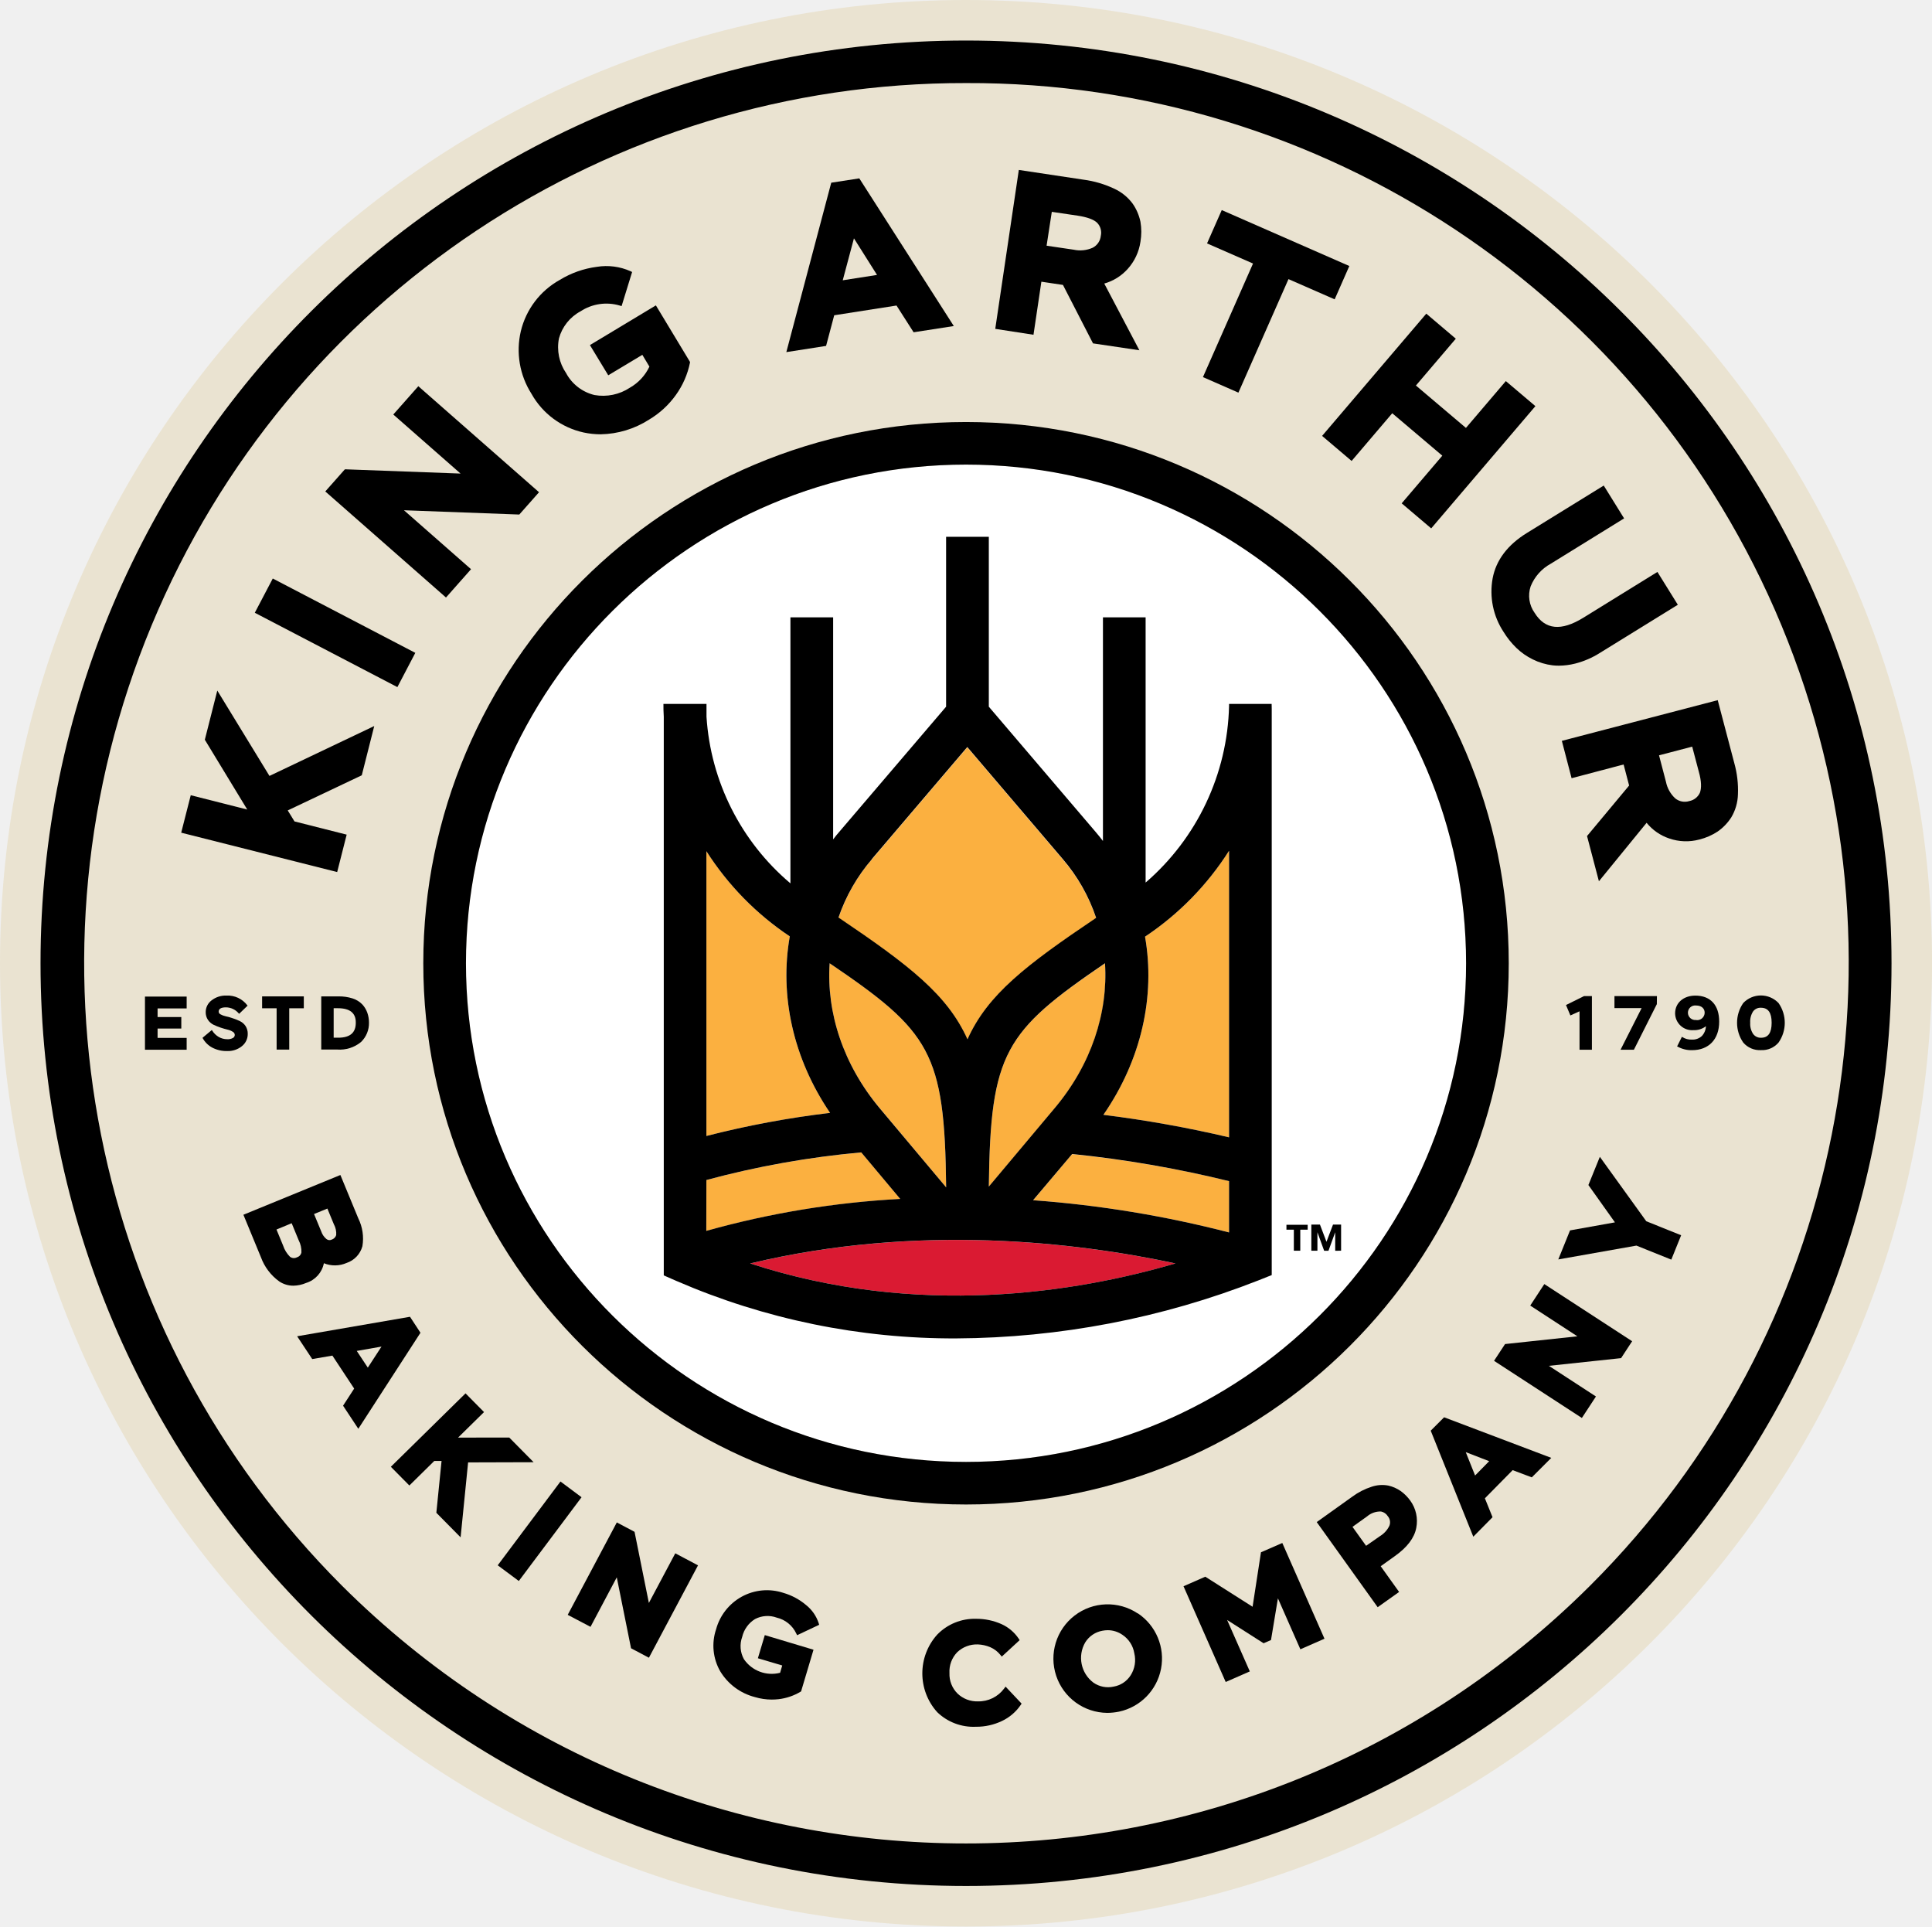
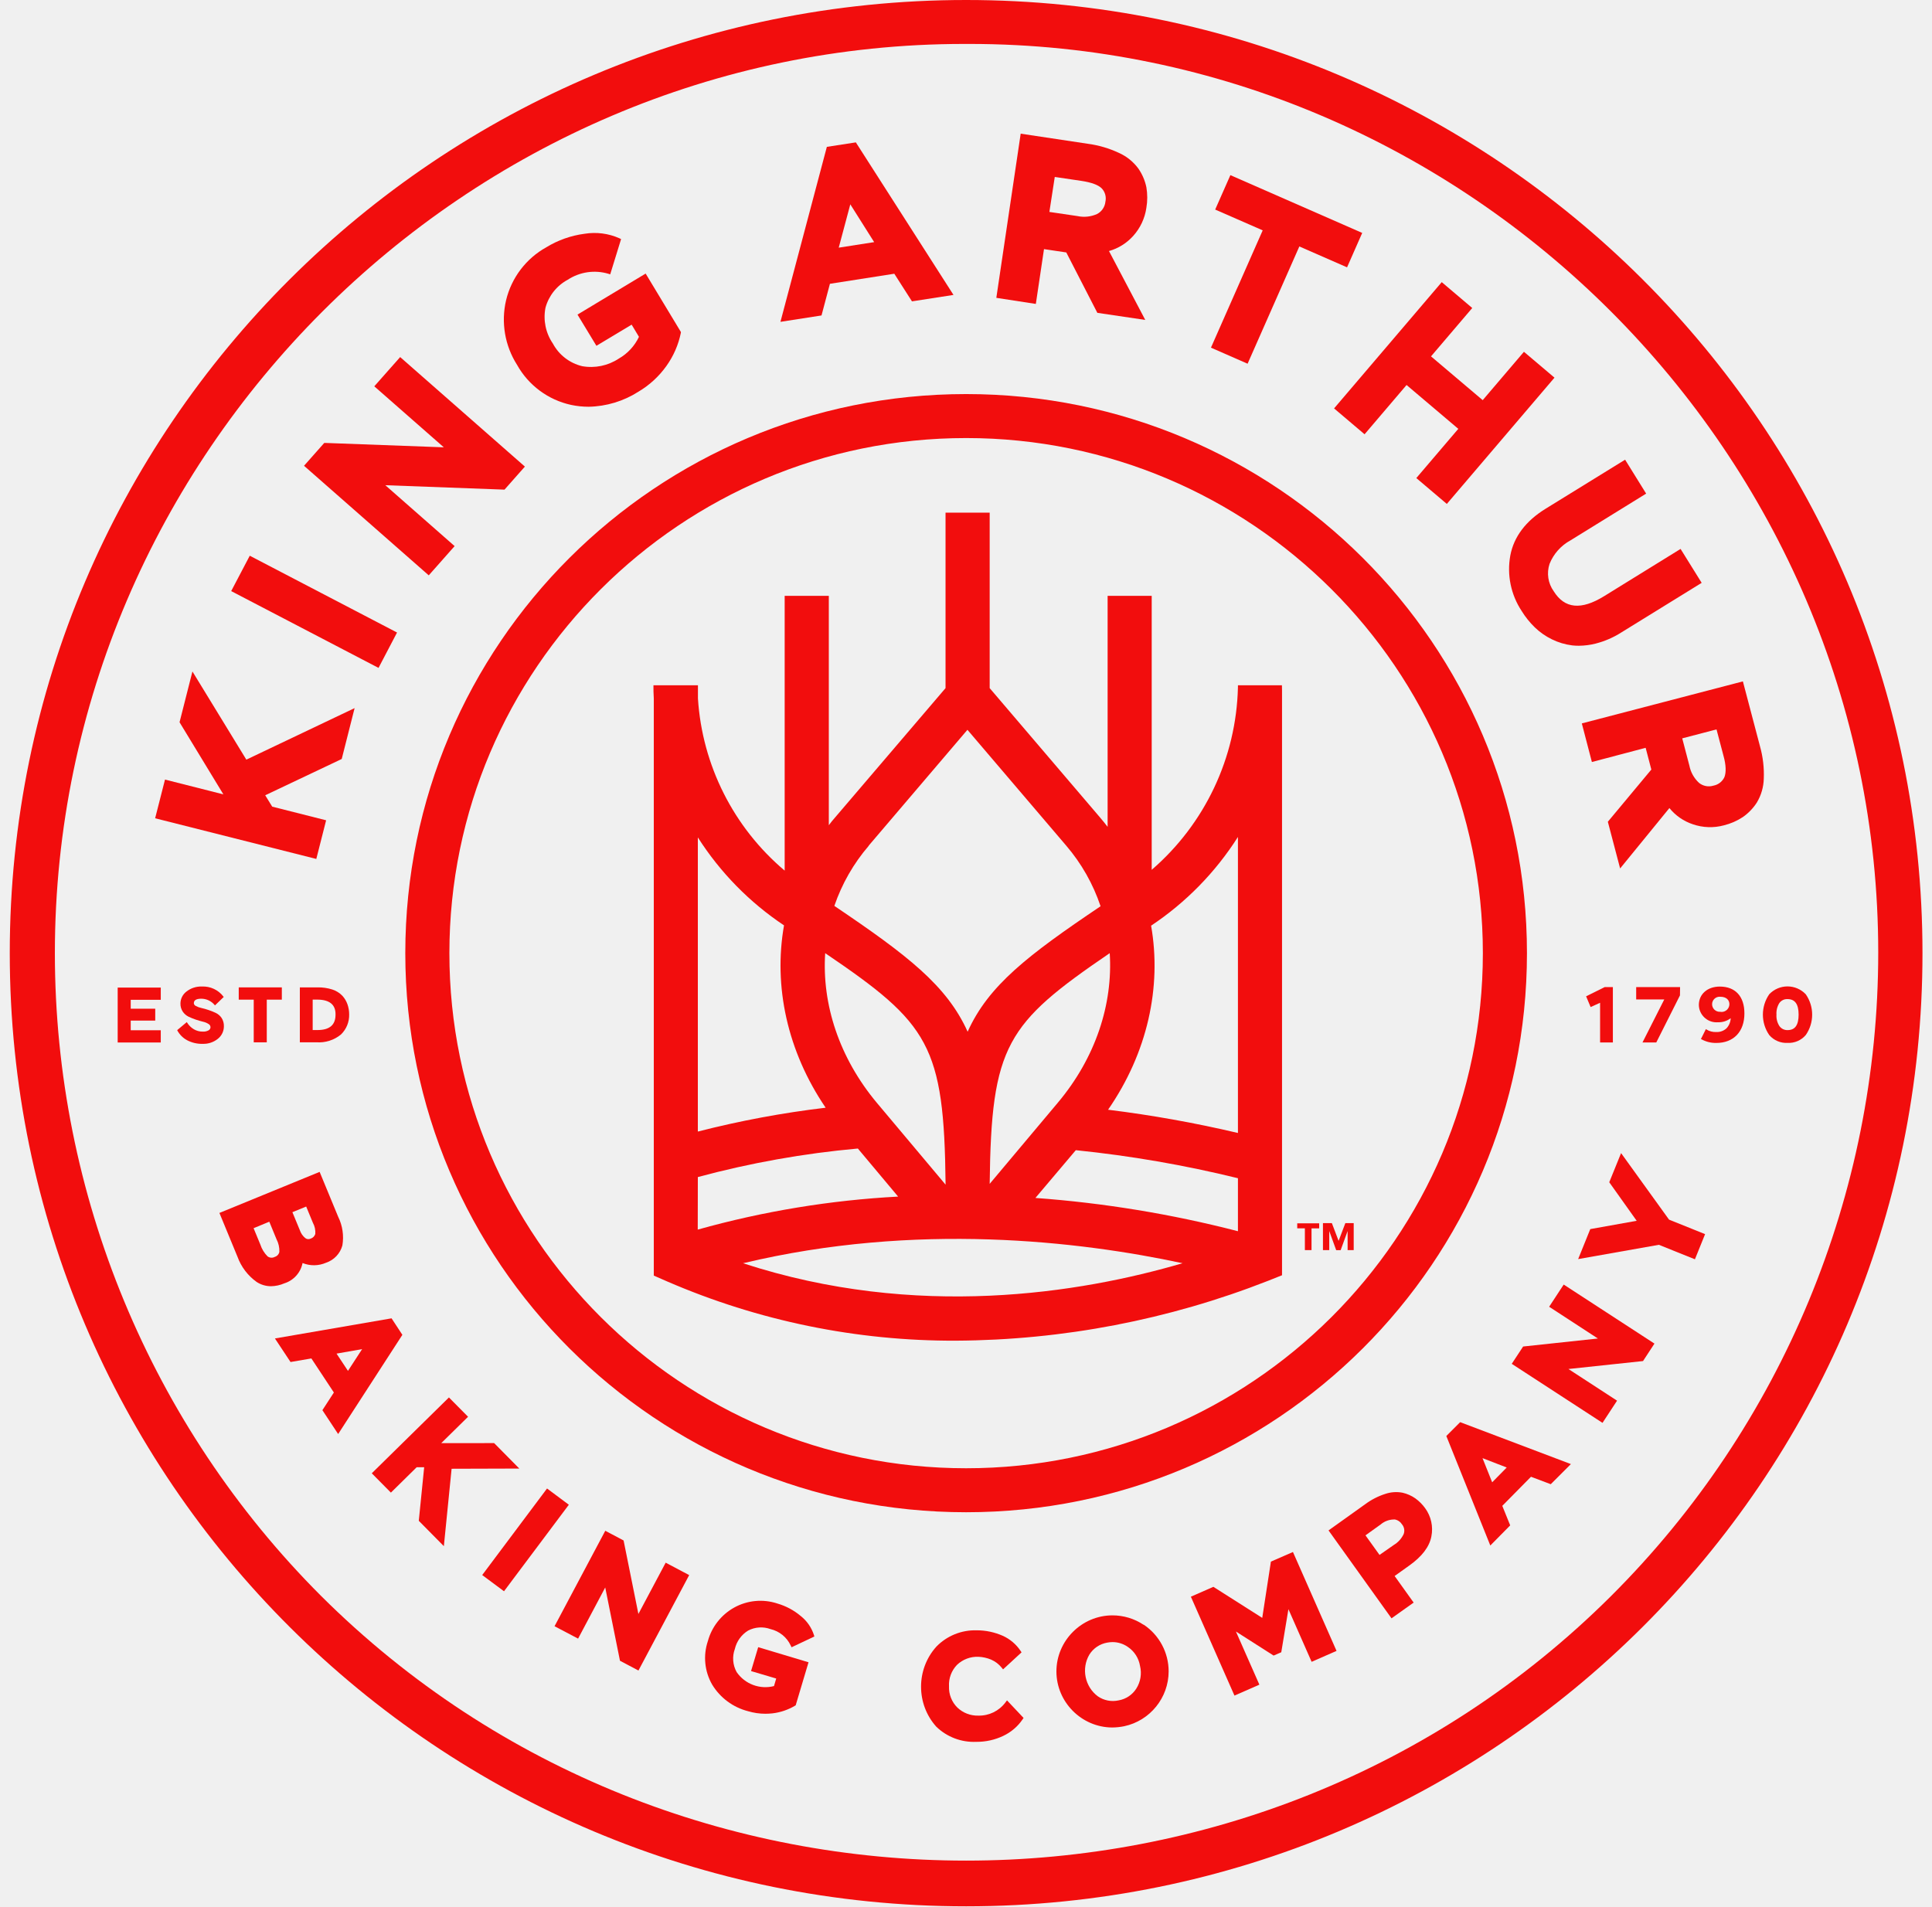
- <svg xmlns="http://www.w3.org/2000/svg" id="Layer_1" data-name="Layer 1" viewBox="0 0 396.63 395.42">
-   <defs>
-     <style>.cls-1{fill:#eae3d1;}.cls-2{fill:#fff;}.cls-3{fill:#fbb040;}.cls-4{fill:#da1a32;}</style>
-   </defs>
-   <ellipse class="cls-1" cx="198.32" cy="197.71" rx="198.32" ry="197.71" />
-   <ellipse class="cls-2" cx="198.32" cy="197.71" rx="102.66" ry="102.35" />
-   <path class="cls-3" d="M264,245.73V186.91a59.56,59.56,0,0,1-17.25,17.63c2.14,12.2-.73,25.27-8.55,36.57A242.1,242.1,0,0,1,264,245.73Z" transform="translate(-11.68 -12.29)" />
-   <path class="cls-3" d="M183.82,200.68c14.54,9.78,22.35,15.8,26.48,25,4.12-9.16,11.91-15.17,26.41-24.93a36.19,36.19,0,0,0-6.84-12.06l-19.61-23-19.6,23A36.36,36.36,0,0,0,183.82,200.68Z" transform="translate(-11.68 -12.29)" />
-   <path class="cls-3" d="M156.7,187v58.45a194.76,194.76,0,0,1,25.39-4.74c-7.63-11.22-10.4-24.15-8.27-36.23A59.37,59.37,0,0,1,156.7,187Z" transform="translate(-11.68 -12.29)" />
-   <path class="cls-3" d="M223.79,258.64A226.78,226.78,0,0,1,264,265.25V254.72a234.62,234.62,0,0,0-32.23-5.54Z" transform="translate(-11.68 -12.29)" />
-   <path class="cls-3" d="M214.68,255.88l13.55-16.14c7.5-8.93,11-19.56,10.3-29.7C218,224,215,228.27,214.68,255.88Z" transform="translate(-11.68 -12.29)" />
-   <path class="cls-3" d="M156.7,254.5v10.44a183.72,183.72,0,0,1,39.81-6.56l-8-9.55A186.09,186.09,0,0,0,156.7,254.5Z" transform="translate(-11.68 -12.29)" />
-   <path class="cls-3" d="M192.29,239.74,205.92,256c-.29-27.72-3.28-32-23.92-46C181.33,220.15,184.78,230.8,192.29,239.74Z" transform="translate(-11.68 -12.29)" />
-   <path class="cls-4" d="M165.7,271.62c34.44,11.24,67,5.95,87.3,0C232.58,267.24,200.11,263.39,165.7,271.62Z" transform="translate(-11.68 -12.29)" />
-   <path d="M210,20.61C105.08,20.61,20,105.4,20,210s85.05,189.39,190,189.39S400,314.6,400,210,314.92,20.61,210,20.61ZM338.13,337.74a181.57,181.57,0,0,1-256.26,0A180.66,180.66,0,0,1,210,29.34a180.54,180.54,0,0,1,128.13,308.4Z" transform="translate(-11.68 -12.29)" />
-   <path d="M78.17,271.57a6,6,0,0,0,4.67-.06,5,5,0,0,0,3.24-3.43,9.37,9.37,0,0,0-.84-5.71l-3.68-8.91-19.91,8.16,3.59,8.7a10.61,10.61,0,0,0,3.79,5,5.19,5.19,0,0,0,2.87.86,6.91,6.91,0,0,0,2.64-.57A5.3,5.3,0,0,0,78.17,271.57Zm-4.61-2.22a1.3,1.3,0,0,1-.91,1,1.32,1.32,0,0,1-1.44-.11,5.85,5.85,0,0,1-1.42-2.32l-1.35-3.27,3.12-1.29,1.44,3.5A5,5,0,0,1,73.56,269.35Zm5.33-9,1.33,3.22a4,4,0,0,1,.48,2.23,1.42,1.42,0,0,1-.94.93,1,1,0,0,1-1.07-.13,3.43,3.43,0,0,1-1.06-1.55l-1.48-3.58Z" transform="translate(-11.68 -12.29)" />
-   <path d="M95.85,282.56l-23.17,4,3.1,4.68,4.14-.71,4.47,6.77-2.28,3.51,3.13,4.74L98,285.84ZM90,288.68,87.19,293l-2.27-3.43Z" transform="translate(-11.68 -12.29)" />
-   <polygon points="104.55 295.06 94.04 295.07 99.37 289.83 95.57 285.99 80.24 301.06 84.04 304.9 89.16 299.86 90.65 299.86 89.58 310.5 94.56 315.54 96.1 300.16 109.55 300.12 104.55 295.06" />
-   <polygon points="115.06 304.08 102.18 321.28 106.51 324.5 119.39 307.31 115.06 304.08" />
-   <polygon points="133.21 329.01 130.27 314.41 126.63 312.48 116.55 331.45 121.23 333.91 126.62 323.75 129.55 338.31 133.22 340.25 143.3 321.29 138.63 318.82 133.21 329.01" />
-   <path d="M166.69,344.6a5.53,5.53,0,0,1,4.45-.29,5.92,5.92,0,0,1,4,3.24l.18.37,4.53-2.14-.1-.34a7.9,7.9,0,0,0-2.62-3.74,12.64,12.64,0,0,0-4.62-2.47,10.75,10.75,0,0,0-8.59.8,10.91,10.91,0,0,0-5.23,6.67,10.55,10.55,0,0,0,.85,8.63,11.73,11.73,0,0,0,7.12,5.29,12.13,12.13,0,0,0,3.46.51,13.67,13.67,0,0,0,1.42-.08,11.36,11.36,0,0,0,4.47-1.52l.13-.08,2.55-8.55-10-3-1.42,4.75,5,1.48-.44,1.5a6.91,6.91,0,0,1-7.42-2.78,5.53,5.53,0,0,1-.36-4.59A5.86,5.86,0,0,1,166.69,344.6Z" transform="translate(-11.68 -12.29)" />
-   <path d="M217.81,358.88a6.51,6.51,0,0,1-5.38,2.62,5.79,5.79,0,0,1-4.17-1.6,5.61,5.61,0,0,1-1.66-4.21,5.7,5.7,0,0,1,1.59-4.28,5.84,5.84,0,0,1,4.24-1.6,7.27,7.27,0,0,1,2.53.56,5.48,5.48,0,0,1,2.1,1.6l.28.34,3.67-3.38-.19-.29a8.4,8.4,0,0,0-3.54-3,12.72,12.72,0,0,0-5.2-1.09,10.72,10.72,0,0,0-8,3.25,11.9,11.9,0,0,0,0,15.91,10.73,10.73,0,0,0,7.93,3h.08a12.17,12.17,0,0,0,5.28-1.18,9.62,9.62,0,0,0,3.86-3.3l.18-.27-3.29-3.49Z" transform="translate(-11.68 -12.29)" />
-   <path d="M245.24,343.44A11.14,11.14,0,1,0,239,363.86a12.38,12.38,0,0,0,2.4-.25,11.15,11.15,0,0,0,3.89-20.17Zm-1.43,12.69a5.19,5.19,0,0,1-3.51,2.34,5.25,5.25,0,0,1-4.14-.81h0a6.34,6.34,0,0,1-1.68-8.28A5.24,5.24,0,0,1,238,347a6,6,0,0,1,1.1-.11,5.32,5.32,0,0,1,3,.94,5.64,5.64,0,0,1,2.45,3.81A5.82,5.82,0,0,1,243.81,356.13Z" transform="translate(-11.68 -12.29)" />
-   <polygon points="258.87 318.61 257.15 329.79 247.44 323.62 242.97 325.58 251.63 345.23 256.58 343.06 251.92 332.5 259.41 337.28 260.93 336.62 262.35 328.06 266.96 338.52 271.91 336.35 263.25 316.7 258.87 318.61" />
-   <path d="M299.24,318.33a7.29,7.29,0,0,0-2.53-1.12,6.72,6.72,0,0,0-3.42.23,13.71,13.71,0,0,0-4,2.05L282,324.7l12.51,17.47,4.4-3.13-3.78-5.28,2.91-2.08c2.54-1.8,4-3.74,4.39-5.78a7.13,7.13,0,0,0-1.24-5.62A8.68,8.68,0,0,0,299.24,318.33Zm-2.31,7.09a5,5,0,0,1-1.93,2.15l-2.87,2-2.79-3.89,3-2.15a4.15,4.15,0,0,1,2.87-1,2.1,2.1,0,0,1,1.37.95A1.94,1.94,0,0,1,296.93,325.42Z" transform="translate(-11.68 -12.29)" />
-   <path d="M305.4,305.94l8.74,21.76,3.95-4-1.57-3.88,5.7-5.78,3.93,1.48,4-4-22-8.33Zm12,6.26-2.89,2.94-1.92-4.8Z" transform="translate(-11.68 -12.29)" />
-   <polygon points="314.15 267.97 323.83 274.28 308.98 275.87 306.72 279.31 324.75 291.04 327.64 286.63 317.98 280.34 332.6 278.78 332.8 278.76 335.07 275.29 317.04 263.56 314.15 267.97" />
-   <polygon points="328.44 237.44 326.09 243.23 331.54 250.89 322.32 252.54 319.91 258.5 335.95 255.66 343.11 258.54 345.13 253.54 337.97 250.66 328.44 237.44" />
-   <polygon points="71.17 171.31 60.46 168.6 59.07 166.34 74.27 159.13 76.83 149.02 55.32 159.26 44.61 141.74 42.05 151.83 50.76 166.16 39.16 163.22 37.2 170.91 69.22 178.99 71.17 171.31" />
-   <polygon points="85.26 134 56 118.74 52.31 125.77 81.58 141.03 85.26 134" />
-   <polygon points="96.7 116.83 82.93 104.73 106.61 105.61 110.66 101.03 85.88 79.27 80.74 85.08 94.55 97.2 71 96.33 70.8 96.33 66.78 100.87 91.56 122.64 96.7 116.83" />
-   <path d="M131.5,101.06a16.77,16.77,0,0,0,3.52.37,19,19,0,0,0,9.89-3,18.2,18.2,0,0,0,5.53-5.08,17.18,17.18,0,0,0,2.89-6.63l0-.15-7-11.6-13.54,8.15,3.76,6.2,7-4.2L145,87.54a9.79,9.79,0,0,1-4,4.32,10,10,0,0,1-7.28,1.51,9,9,0,0,1-5.83-4.51,9.38,9.38,0,0,1-1.46-7.11,9,9,0,0,1,4.43-5.56A9.67,9.67,0,0,1,138.9,75l.39.12,2.16-7-.32-.16a12.19,12.19,0,0,0-6.94-.9,19.38,19.38,0,0,0-7.59,2.68,16.42,16.42,0,0,0-8,10.54,16.76,16.76,0,0,0,2.18,12.82A16.25,16.25,0,0,0,131.5,101.06Z" transform="translate(-11.68 -12.29)" />
-   <path d="M182.94,77l12.79-2,3.51,5.49,8.25-1.28-19.4-30.31-5.76.89-9.22,34.77,8.16-1.27Zm1.75-7.18,2.3-8.61,4.74,7.51Z" transform="translate(-11.68 -12.29)" />
-   <path d="M225.47,70.11l4.43.66,6.17,12,9.52,1.41-7.21-13.69a10.16,10.16,0,0,0,4.81-3,10.56,10.56,0,0,0,2.62-5.59,12.14,12.14,0,0,0,0-4.09,10.17,10.17,0,0,0-1.58-3.69A9.73,9.73,0,0,0,240.38,51a21.2,21.2,0,0,0-6.25-1.83l-13.29-2L216,79.79,223.85,81Zm2.14-14.34,5.28.78c2,.3,3.39.81,4.06,1.5a2.92,2.92,0,0,1,.72,2.65A3.1,3.1,0,0,1,236,63.14a6.29,6.29,0,0,1-3.9.4l-5.56-.82Z" transform="translate(-11.68 -12.29)" />
-   <polygon points="254.24 80.59 264.52 57.29 274 61.44 277.01 54.6 250.82 43.12 247.8 49.96 257.24 54.09 246.96 77.4 254.24 80.59" />
-   <polygon points="277.48 94.61 285.82 84.82 296.1 93.53 287.76 103.31 293.82 108.45 315.21 83.36 309.14 78.22 300.95 87.83 290.68 79.13 298.87 69.52 292.81 64.38 271.42 89.47 277.48 94.61" />
-   <path d="M318.11,131a15.07,15.07,0,0,0,2.25,11,16.83,16.83,0,0,0,2.61,3.26,13.13,13.13,0,0,0,3.4,2.38,12.62,12.62,0,0,0,4.05,1.21,10.75,10.75,0,0,0,1.28.07,14.07,14.07,0,0,0,3.36-.43,17.58,17.58,0,0,0,5.07-2.19l16-9.88-4.19-6.74-15.21,9.4c-4.56,2.81-7.83,2.48-10-1a6.05,6.05,0,0,1-.82-5.43,9.21,9.21,0,0,1,4.14-4.66l15.05-9.3-4.18-6.74-15.77,9.73C321.18,124.12,318.81,127.27,318.11,131Z" transform="translate(-11.68 -12.29)" />
-   <path d="M367.72,168.91,364.32,156l-32,8.35,2,7.67L345,169.2l1.13,4.32-8.64,10.37,2.44,9.28,9.79-12a10.09,10.09,0,0,0,4.65,3.22,10.53,10.53,0,0,0,6.19.21,12.11,12.11,0,0,0,3.75-1.64,10.32,10.32,0,0,0,2.79-2.9,9.71,9.71,0,0,0,1.37-4.72A20.62,20.62,0,0,0,367.72,168.91ZM360.66,175a3,3,0,0,1-2.17,1.71,3.1,3.1,0,0,1-2.89-.55,6.32,6.32,0,0,1-1.91-3.42l-1.42-5.42,6.81-1.78,1.36,5.15C361,172.65,361,174.09,360.66,175Z" transform="translate(-11.68 -12.29)" />
-   <polygon points="29.76 215.46 38.32 215.46 38.32 213.03 32.35 213.03 32.35 211.11 37.22 211.11 37.22 208.75 32.35 208.75 32.35 206.98 38.32 206.98 38.32 204.55 29.76 204.55 29.76 215.46" />
-   <path d="M62.09,222.88a2.94,2.94,0,0,0-1.15-1,12.16,12.16,0,0,0-1.45-.58,12.71,12.71,0,0,0-1.45-.41,3.87,3.87,0,0,1-1.08-.4.64.64,0,0,1-.39-.54c0-.61.5-.9,1.51-.9a3.47,3.47,0,0,1,2.61,1.24l.08.09,1.74-1.68-.06-.07a5.07,5.07,0,0,0-4.28-2,4.69,4.69,0,0,0-3.07,1A3,3,0,0,0,53.91,220a2.78,2.78,0,0,0,.46,1.62,3,3,0,0,0,1.14,1,13.43,13.43,0,0,0,1.46.59c.51.17,1,.31,1.45.42a3.22,3.22,0,0,1,1.06.44.76.76,0,0,1,.4.64.73.73,0,0,1-.37.62,2.16,2.16,0,0,1-1.19.26,3.43,3.43,0,0,1-1.75-.47,3.88,3.88,0,0,1-1.33-1.31l-.07-.11-1.89,1.58,0,.07a4.85,4.85,0,0,0,1.91,1.93,6.3,6.3,0,0,0,3.15.74,4.53,4.53,0,0,0,3-1,3.15,3.15,0,0,0,1.2-2.51A2.87,2.87,0,0,0,62.09,222.88Z" transform="translate(-11.68 -12.29)" />
-   <polygon points="59.38 215.43 59.38 206.95 62.37 206.95 62.37 204.51 53.81 204.51 53.81 206.95 56.79 206.95 56.79 215.43 59.38 215.43" />
-   <path d="M84.07,217.22a9.16,9.16,0,0,0-2.93-.42H77.63v10.91h3.28a6.87,6.87,0,0,0,4.89-1.55,5.36,5.36,0,0,0,1.63-4,6.06,6.06,0,0,0-.34-2,5,5,0,0,0-1-1.68A4.82,4.82,0,0,0,84.07,217.22Zm-3,8.06h-.89v-6.05h.89c2.45,0,3.65,1,3.65,2.89C84.76,224.25,83.56,225.28,81.11,225.28Z" transform="translate(-11.68 -12.29)" />
-   <polygon points="326.81 215.46 326.81 204.45 325.19 204.45 321.58 206.24 321.49 206.28 322.39 208.42 324.27 207.57 324.27 215.46 326.81 215.46" />
-   <polygon points="335.43 215.46 340.14 206.1 340.16 204.45 331.44 204.45 331.44 206.91 337.02 206.91 332.69 215.46 335.43 215.46" />
-   <path d="M376.8,218.16a5,5,0,0,0-7.24,0,7.12,7.12,0,0,0,0,8.12,4.48,4.48,0,0,0,3.65,1.55,4.43,4.43,0,0,0,3.6-1.56,7.07,7.07,0,0,0,0-8.1Zm-3.59,7.13a1.92,1.92,0,0,1-1.62-.78,3.73,3.73,0,0,1-.6-2.3,3.84,3.84,0,0,1,.58-2.31,1.89,1.89,0,0,1,1.61-.77c1.49,0,2.21,1,2.21,3.08S374.68,225.29,373.21,225.29Z" transform="translate(-11.68 -12.29)" />
-   <path d="M359.73,216.64c-2.45,0-4.16,1.5-4.16,3.66a3.5,3.5,0,0,0,3.79,3.43,3.9,3.9,0,0,0,2.54-.81,3.14,3.14,0,0,1-.82,2,2.81,2.81,0,0,1-2.07.75,3.39,3.39,0,0,1-1.94-.51l-.1-.07-1,2,.08,0a5.83,5.83,0,0,0,3,.75c3.43,0,5.57-2.24,5.57-5.85C364.63,218.61,362.84,216.64,359.73,216.64Zm.18,5a1.51,1.51,0,0,1-1.71-1.49,1.49,1.49,0,0,1,1.68-1.48c1.07,0,1.76.58,1.76,1.48A1.55,1.55,0,0,1,359.91,221.67Z" transform="translate(-11.68 -12.29)" />
-   <path d="M272.74,156.77H264v.42a49.42,49.42,0,0,1-17.13,36.25V139h-8.76V184.9c-.5-.64-1-1.28-1.54-1.9l-21.89-25.66V122.47h-8.77v34.87L184,183c-.44.52-.87,1-1.28,1.58V139h-8.77V193.6a48.83,48.83,0,0,1-17.23-34.2v-2.63h-8.84c0,.75,0,1.64.07,2.66V274.07l2.63,1.15A142.89,142.89,0,0,0,208,287a172.26,172.26,0,0,0,62-11.9l2.76-1.1V157.78C272.74,157.42,272.74,157.08,272.74,156.77ZM264,186.91v58.82a242.1,242.1,0,0,0-25.8-4.62c7.82-11.3,10.69-24.37,8.55-36.57A59.56,59.56,0,0,0,264,186.91ZM238.53,210c.65,10.14-2.8,20.77-10.3,29.7l-13.55,16.14C215,228.27,218,224,238.53,210Zm-47.87-21.38,19.6-23,19.61,23a36.19,36.19,0,0,1,6.84,12.06c-14.5,9.76-22.29,15.77-26.41,24.93-4.13-9.17-11.94-15.19-26.48-25A36.36,36.36,0,0,1,190.66,188.66ZM182,210c20.64,14,23.63,18.26,23.92,46l-13.63-16.23C184.78,230.8,181.33,220.15,182,210Zm-25.3-23a59.37,59.37,0,0,0,17.12,17.48c-2.13,12.08.64,25,8.27,36.23a194.76,194.76,0,0,0-25.39,4.74Zm0,67.49a186.09,186.09,0,0,1,31.79-5.67l8,9.55a183.72,183.72,0,0,0-39.81,6.56Zm9,17.12c34.41-8.23,66.88-4.38,87.3,0C232.67,277.57,200.14,282.86,165.7,271.62Zm58.09-13,8-9.46A234.62,234.62,0,0,1,264,254.72v10.53A226.78,226.78,0,0,0,223.79,258.64Z" transform="translate(-11.68 -12.29)" />
-   <path d="M98.58,210c0,61.35,49.88,111.09,111.42,111.09S321.42,271.35,321.42,210,271.54,98.91,210,98.91,98.58,148.65,98.58,210ZM210,107.65c56.61,0,102.66,45.91,102.66,102.35S266.61,312.35,210,312.35,107.34,266.44,107.34,210,153.39,107.65,210,107.65Z" transform="translate(-11.68 -12.29)" />
-   <path d="M278.62,264.69V269H277.3v-4.32h-1.52v-1h4.36v1Zm7.17,4.32v-3.8h0l-1.38,3.8h-.89l-1.38-3.8h0V269h-1.25v-5.36h1.77l1.34,3.53,1.34-3.53H287V269Z" transform="translate(-11.68 -12.29)" />
+ <svg xmlns="http://www.w3.org/2000/svg" width="100%" height="100%" viewBox="0 0 76 75" version="1.1" xml:space="preserve" style="fill-rule:evenodd;clip-rule:evenodd;stroke-linejoin:round;stroke-miterlimit:2;">
+   <g transform="matrix(0.198004,0,0,0.198004,-1.26318,-1.64739)">
+     <g transform="matrix(1,0,0,1,-11.68,-12.29)">
+       <path d="M210,20.61C105.08,20.61 20,105.4 20,210C20,314.6 105.05,399.39 210,399.39C314.95,399.39 400,314.6 400,210C400,105.4 314.92,20.61 210,20.61ZM338.13,337.74C267.752,407.835 152.248,407.835 81.87,337.74C48.006,303.873 28.961,257.893 28.961,210C28.961,110.892 110.514,29.34 209.621,29.34C209.748,29.34 209.874,29.34 210,29.34C210.223,29.339 210.446,29.339 210.669,29.339C309.711,29.339 391.209,110.837 391.209,209.879C391.209,257.841 372.097,303.879 338.13,337.74Z" style="fill:rgb(242,13,13);fill-rule:nonzero;" />
+     </g>
+     <g transform="matrix(1,0,0,1,-11.68,-12.29)">
+       <path d="M78.17,271.57C79.67,272.181 81.356,272.16 82.84,271.51C84.424,270.981 85.642,269.692 86.08,268.08C86.408,266.136 86.114,264.137 85.24,262.37L81.56,253.46L61.65,261.62L65.24,270.32C65.97,272.33 67.292,274.074 69.03,275.32C69.881,275.883 70.88,276.182 71.9,276.18C72.809,276.166 73.706,275.972 74.54,275.61C76.398,275.034 77.795,273.479 78.17,271.57ZM73.56,269.35C73.468,269.827 73.116,270.213 72.65,270.35C72.192,270.602 71.625,270.559 71.21,270.24C70.561,269.589 70.074,268.794 69.79,267.92L68.44,264.65L71.56,263.36L73,266.86C73.399,267.628 73.592,268.486 73.56,269.35ZM78.89,260.35L80.22,263.57C80.593,264.251 80.76,265.026 80.7,265.8C80.559,266.245 80.207,266.594 79.76,266.73C79.409,266.899 78.99,266.848 78.69,266.6C78.199,266.192 77.832,265.655 77.63,265.05L76.15,261.47L78.89,260.35Z" style="fill:rgb(242,13,13);fill-rule:nonzero;" />
+     </g>
+     <g transform="matrix(1,0,0,1,-11.68,-12.29)">
+       <path d="M95.85,282.56L72.68,286.56L75.78,291.24L79.92,290.53L84.39,297.3L82.11,300.81L85.24,305.55L98,285.84L95.85,282.56ZM90,288.68L87.19,293L84.92,289.57L90,288.68Z" style="fill:rgb(242,13,13);fill-rule:nonzero;" />
+     </g>
+     <path d="M104.55,295.06L94.04,295.07L99.37,289.83L95.57,285.99L80.24,301.06L84.04,304.9L89.16,299.86L90.65,299.86L89.58,310.5L94.56,315.54L96.1,300.16L109.55,300.12L104.55,295.06Z" style="fill:rgb(242,13,13);fill-rule:nonzero;" />
+     <path d="M115.06,304.08L102.18,321.28L106.51,324.5L119.39,307.31L115.06,304.08Z" style="fill:rgb(242,13,13);fill-rule:nonzero;" />
+     <path d="M133.21,329.01L130.27,314.41L126.63,312.48L116.55,331.45L121.23,333.91L126.62,323.75L129.55,338.31L133.22,340.25L143.3,321.29L138.63,318.82L133.21,329.01Z" style="fill:rgb(242,13,13);fill-rule:nonzero;" />
+     <g transform="matrix(1,0,0,1,-11.68,-12.29)">
+       <path d="M166.69,344.6C168.066,343.883 169.682,343.778 171.14,344.31C172.897,344.723 174.371,345.918 175.14,347.55L175.32,347.92L179.85,345.78L179.75,345.44C179.264,343.963 178.352,342.661 177.13,341.7C175.779,340.563 174.206,339.722 172.51,339.23C169.662,338.286 166.545,338.576 163.92,340.03C161.35,341.457 159.463,343.864 158.69,346.7C157.724,349.564 158.034,352.709 159.54,355.33C161.129,357.956 163.687,359.857 166.66,360.62C167.783,360.956 168.948,361.128 170.12,361.13C170.594,361.128 171.068,361.101 171.54,361.05C173.12,360.862 174.643,360.344 176.01,359.53L176.14,359.45L178.69,350.9L168.69,347.9L167.27,352.65L172.27,354.13L171.83,355.63C169.025,356.353 166.05,355.238 164.41,352.85C163.629,351.446 163.497,349.769 164.05,348.26C164.406,346.737 165.357,345.418 166.69,344.6Z" style="fill:rgb(242,13,13);fill-rule:nonzero;" />
+     </g>
+     <g transform="matrix(1,0,0,1,-11.68,-12.29)">
+       <path d="M217.81,358.88C216.549,360.573 214.54,361.551 212.43,361.5C210.883,361.546 209.38,360.969 208.26,359.9C207.141,358.793 206.538,357.263 206.6,355.69C206.511,354.105 207.087,352.552 208.19,351.41C209.33,350.328 210.86,349.751 212.43,349.81C213.3,349.844 214.157,350.033 214.96,350.37C215.78,350.724 216.501,351.274 217.06,351.97L217.34,352.31L221.01,348.93L220.82,348.64C219.945,347.328 218.718,346.288 217.28,345.64C215.643,344.915 213.871,344.543 212.08,344.55C209.077,344.464 206.172,345.644 204.08,347.8C200.034,352.301 200.034,359.209 204.08,363.71C206.198,365.755 209.068,366.841 212.01,366.71L212.09,366.71C213.916,366.718 215.721,366.314 217.37,365.53C218.929,364.796 220.262,363.656 221.23,362.23L221.41,361.96L218.12,358.47L217.81,358.88Z" style="fill:rgb(242,13,13);fill-rule:nonzero;" />
+     </g>
+     <g transform="matrix(1,0,0,1,-11.68,-12.29)">
+       <path d="M245.24,343.44C243.414,342.227 241.27,341.58 239.078,341.58C232.966,341.58 227.938,346.609 227.938,352.72C227.938,358.802 232.918,363.818 239,363.86C239.806,363.855 240.61,363.771 241.4,363.61C246.532,362.52 250.234,357.949 250.234,352.703C250.234,348.988 248.377,345.508 245.29,343.44L245.24,343.44ZM243.81,356.13C243.024,357.371 241.748,358.222 240.3,358.47C238.868,358.791 237.365,358.497 236.16,357.66C233.587,355.739 232.859,352.152 234.48,349.38C235.264,348.126 236.544,347.261 238,347C238.362,346.93 238.731,346.893 239.1,346.89C240.172,346.894 241.218,347.222 242.1,347.83C243.413,348.701 244.302,350.084 244.55,351.64C244.923,353.174 244.655,354.796 243.81,356.13Z" style="fill:rgb(242,13,13);fill-rule:nonzero;" />
+     </g>
+     <path d="M258.87,318.61L257.15,329.79L247.44,323.62L242.97,325.58L251.63,345.23L256.58,343.06L251.92,332.5L259.41,337.28L260.93,336.62L262.35,328.06L266.96,338.52L271.91,336.35L263.25,316.7L258.87,318.61Z" style="fill:rgb(242,13,13);fill-rule:nonzero;" />
+     <g transform="matrix(1,0,0,1,-11.68,-12.29)">
+       <path d="M299.24,318.33C298.476,317.799 297.617,317.418 296.71,317.21C295.569,316.99 294.391,317.069 293.29,317.44C291.853,317.899 290.501,318.591 289.29,319.49L282,324.7L294.51,342.17L298.91,339.04L295.13,333.76L298.04,331.68C300.58,329.88 302.04,327.94 302.43,325.9C302.824,323.937 302.374,321.895 301.19,320.28C300.648,319.53 299.99,318.872 299.24,318.33ZM296.93,325.42C296.512,326.311 295.841,327.059 295,327.57L292.13,329.57L289.34,325.68L292.34,323.53C293.136,322.846 294.162,322.488 295.21,322.53C295.778,322.644 296.274,322.988 296.58,323.48C297.04,324.014 297.175,324.759 296.93,325.42Z" style="fill:rgb(242,13,13);fill-rule:nonzero;" />
+     </g>
+     <g transform="matrix(1,0,0,1,-11.68,-12.29)">
+       <path d="M305.4,305.94L314.14,327.7L318.09,323.7L316.52,319.82L322.22,314.04L326.15,315.52L330.15,311.52L308.15,303.19L305.4,305.94ZM317.4,312.2L314.51,315.14L312.59,310.34L317.4,312.2Z" style="fill:rgb(242,13,13);fill-rule:nonzero;" />
+     </g>
+     <path d="M314.15,267.97L323.83,274.28L308.98,275.87L306.72,279.31L324.75,291.04L327.64,286.63L317.98,280.34L332.6,278.78L332.8,278.76L335.07,275.29L317.04,263.56L314.15,267.97Z" style="fill:rgb(242,13,13);fill-rule:nonzero;" />
+     <path d="M328.44,237.44L326.09,243.23L331.54,250.89L322.32,252.54L319.91,258.5L335.95,255.66L343.11,258.54L345.13,253.54L337.97,250.66L328.44,237.44Z" style="fill:rgb(242,13,13);fill-rule:nonzero;" />
+     <path d="M71.17,171.31L60.46,168.6L59.07,166.34L74.27,159.13L76.83,149.02L55.32,159.26L44.61,141.74L42.05,151.83L50.76,166.16L39.16,163.22L37.2,170.91L69.22,178.99L71.17,171.31Z" style="fill:rgb(242,13,13);fill-rule:nonzero;" />
+     <path d="M85.26,134L56,118.74L52.31,125.77L81.58,141.03L85.26,134Z" style="fill:rgb(242,13,13);fill-rule:nonzero;" />
+     <path d="M96.7,116.83L82.93,104.73L106.61,105.61L110.66,101.03L85.88,79.27L80.74,85.08L94.55,97.2L71,96.33L70.8,96.33L66.78,100.87L91.56,122.64L96.7,116.83Z" style="fill:rgb(242,13,13);fill-rule:nonzero;" />
+     <g transform="matrix(1,0,0,1,-11.68,-12.29)">
+       <path d="M131.5,101.06C132.657,101.307 133.837,101.431 135.02,101.43C138.53,101.363 141.954,100.324 144.91,98.43C147.086,97.14 148.97,95.409 150.44,93.35C151.863,91.37 152.848,89.11 153.33,86.72L153.33,86.57L146.33,74.97L132.79,83.12L136.55,89.32L143.55,85.12L145,87.54C144.142,89.356 142.745,90.865 141,91.86C138.858,93.28 136.25,93.821 133.72,93.37C131.223,92.768 129.1,91.126 127.89,88.86C126.47,86.783 125.943,84.219 126.43,81.75C127.081,79.368 128.684,77.356 130.86,76.19C133.234,74.633 136.177,74.197 138.9,75L139.29,75.12L141.45,68.12L141.13,67.96C138.955,66.988 136.541,66.675 134.19,67.06C131.5,67.412 128.914,68.325 126.6,69.74C122.575,71.975 119.67,75.802 118.6,80.28C117.572,84.671 118.359,89.296 120.78,93.1C123.047,97.165 126.954,100.066 131.5,101.06Z" style="fill:rgb(242,13,13);fill-rule:nonzero;" />
+     </g>
+     <g transform="matrix(1,0,0,1,-11.68,-12.29)">
+       <path d="M182.94,77L195.73,75L199.24,80.49L207.49,79.21L188.09,48.9L182.33,49.79L173.11,84.56L181.27,83.29L182.94,77ZM184.69,69.82L186.99,61.21L191.73,68.72L184.69,69.82Z" style="fill:rgb(242,13,13);fill-rule:nonzero;" />
+     </g>
+     <g transform="matrix(1,0,0,1,-11.68,-12.29)">
+       <path d="M225.47,70.11L229.9,70.77L236.07,82.77L245.59,84.18L238.38,70.49C240.235,69.967 241.904,68.926 243.19,67.49C244.6,65.929 245.513,63.982 245.81,61.9C246.041,60.546 246.041,59.164 245.81,57.81C245.534,56.487 244.997,55.233 244.23,54.12C243.238,52.765 241.911,51.69 240.38,51C238.403,50.072 236.295,49.454 234.13,49.17L220.84,47.17L216,79.79L223.85,81L225.47,70.11ZM227.61,55.77L232.89,56.55C234.89,56.85 236.28,57.36 236.95,58.05C237.616,58.758 237.886,59.753 237.67,60.7C237.562,61.742 236.933,62.662 236,63.14C234.776,63.685 233.409,63.826 232.1,63.54L226.54,62.72L227.61,55.77Z" style="fill:rgb(242,13,13);fill-rule:nonzero;" />
+     </g>
+     <path d="M254.24,80.59L264.52,57.29L274,61.44L277.01,54.6L250.82,43.12L247.8,49.96L257.24,54.09L246.96,77.4L254.24,80.59Z" style="fill:rgb(242,13,13);fill-rule:nonzero;" />
+     <path d="M277.48,94.61L285.82,84.82L296.1,93.53L287.76,103.31L293.82,108.45L315.21,83.36L309.14,78.22L300.95,87.83L290.68,79.13L298.87,69.52L292.81,64.38L271.42,89.47L277.48,94.61Z" style="fill:rgb(242,13,13);fill-rule:nonzero;" />
+     <g transform="matrix(1,0,0,1,-11.68,-12.29)">
+       <path d="M318.11,131C317.415,134.818 318.222,138.761 320.36,142C321.091,143.191 321.968,144.286 322.97,145.26C323.97,146.229 325.118,147.032 326.37,147.64C327.642,148.268 329.012,148.677 330.42,148.85C330.845,148.899 331.272,148.922 331.7,148.92C332.833,148.913 333.961,148.768 335.06,148.49C336.855,148.032 338.566,147.293 340.13,146.3L356.13,136.42L351.94,129.68L336.73,139.08C332.17,141.89 328.9,141.56 326.73,138.08C325.605,136.507 325.299,134.485 325.91,132.65C326.706,130.663 328.171,129.015 330.05,127.99L345.1,118.69L340.92,111.95L325.15,121.68C321.18,124.12 318.81,127.27 318.11,131Z" style="fill:rgb(242,13,13);fill-rule:nonzero;" />
+     </g>
+     <g transform="matrix(1,0,0,1,-11.68,-12.29)">
+       <path d="M367.72,168.91L364.32,156L332.32,164.35L334.32,172.02L345,169.2L346.13,173.52L337.49,183.89L339.93,193.17L349.72,181.17C350.931,182.665 352.545,183.782 354.37,184.39C356.365,185.079 358.523,185.152 360.56,184.6C361.894,184.27 363.162,183.715 364.31,182.96C365.421,182.186 366.369,181.2 367.1,180.06C367.954,178.63 368.426,177.005 368.47,175.34C368.56,173.171 368.307,171 367.72,168.91ZM360.66,175C360.258,175.888 359.448,176.527 358.49,176.71C357.496,177.024 356.409,176.817 355.6,176.16C354.617,175.251 353.948,174.053 353.69,172.74L352.27,167.32L359.08,165.54L360.44,170.69C361,172.65 361,174.09 360.66,175Z" style="fill:rgb(242,13,13);fill-rule:nonzero;" />
+     </g>
+     <path d="M29.76,215.46L38.32,215.46L38.32,213.03L32.35,213.03L32.35,211.11L37.22,211.11L37.22,208.75L32.35,208.75L32.35,206.98L38.32,206.98L38.32,204.55L29.76,204.55L29.76,215.46Z" style="fill:rgb(242,13,13);fill-rule:nonzero;" />
+     <g transform="matrix(1,0,0,1,-11.68,-12.29)">
+       <path d="M62.09,222.88C61.801,222.451 61.405,222.106 60.94,221.88C60.47,221.656 59.985,221.462 59.49,221.3C59.015,221.135 58.531,220.998 58.04,220.89C57.662,220.811 57.298,220.676 56.96,220.49C56.74,220.397 56.589,220.188 56.57,219.95C56.57,219.34 57.07,219.05 58.08,219.05C59.088,219.064 60.042,219.517 60.69,220.29L60.77,220.38L62.51,218.7L62.45,218.63C61.441,217.3 59.838,216.551 58.17,216.63C57.061,216.589 55.973,216.944 55.1,217.63C54.357,218.192 53.917,219.069 53.91,220C53.892,220.574 54.053,221.141 54.37,221.62C54.658,222.045 55.051,222.39 55.51,222.62C55.985,222.845 56.472,223.042 56.97,223.21C57.48,223.38 57.97,223.52 58.42,223.63C58.797,223.712 59.156,223.861 59.48,224.07C59.717,224.197 59.87,224.441 59.88,224.71C59.875,224.967 59.734,225.203 59.51,225.33C59.147,225.529 58.733,225.619 58.32,225.59C57.705,225.593 57.101,225.431 56.57,225.12C56.027,224.798 55.57,224.348 55.24,223.81L55.17,223.7L53.28,225.28L53.28,225.35C53.72,226.162 54.383,226.832 55.19,227.28C56.158,227.797 57.244,228.052 58.34,228.02C59.427,228.058 60.493,227.703 61.34,227.02C62.107,226.415 62.551,225.487 62.54,224.51C62.557,223.934 62.4,223.366 62.09,222.88Z" style="fill:rgb(242,13,13);fill-rule:nonzero;" />
+     </g>
+     <path d="M59.38,215.43L59.38,206.95L62.37,206.95L62.37,204.51L53.81,204.51L53.81,206.95L56.79,206.95L56.79,215.43L59.38,215.43Z" style="fill:rgb(242,13,13);fill-rule:nonzero;" />
+     <g transform="matrix(1,0,0,1,-11.68,-12.29)">
+       <path d="M84.07,217.22C83.123,216.922 82.133,216.78 81.14,216.8L77.63,216.8L77.63,227.71L80.91,227.71C82.678,227.844 84.432,227.288 85.8,226.16C86.88,225.115 87.472,223.662 87.43,222.16C87.43,221.479 87.315,220.803 87.09,220.16C86.87,219.54 86.531,218.969 86.09,218.48C85.533,217.898 84.838,217.464 84.07,217.22ZM81.11,225.28L80.18,225.28L80.18,219.23L81.07,219.23C83.52,219.23 84.72,220.23 84.72,222.12C84.76,224.25 83.56,225.28 81.11,225.28Z" style="fill:rgb(242,13,13);fill-rule:nonzero;" />
+     </g>
+     <path d="M326.81,215.46L326.81,204.45L325.19,204.45L321.58,206.24L321.49,206.28L322.39,208.42L324.27,207.57L324.27,215.46L326.81,215.46Z" style="fill:rgb(242,13,13);fill-rule:nonzero;" />
+     <path d="M335.43,215.46L340.14,206.1L340.16,204.45L331.44,204.45L331.44,206.91L337.02,206.91L332.69,215.46L335.43,215.46Z" style="fill:rgb(242,13,13);fill-rule:nonzero;" />
+     <g transform="matrix(1,0,0,1,-11.68,-12.29)">
+       <path d="M376.8,218.16C375.857,217.17 374.547,216.609 373.18,216.609C371.813,216.609 370.503,217.17 369.56,218.16C367.869,220.596 367.869,223.844 369.56,226.28C370.469,227.336 371.819,227.909 373.21,227.83C374.586,227.899 375.919,227.321 376.81,226.27C378.506,223.843 378.506,220.597 376.81,218.17L376.8,218.16ZM373.21,225.29C372.575,225.315 371.967,225.022 371.59,224.51C371.145,223.829 370.934,223.021 370.99,222.21C370.934,221.398 371.137,220.589 371.57,219.9C371.944,219.391 372.549,219.101 373.18,219.13C374.67,219.13 375.39,220.13 375.39,222.21C375.39,224.29 374.68,225.29 373.21,225.29Z" style="fill:rgb(242,13,13);fill-rule:nonzero;" />
+     </g>
+     <g transform="matrix(1,0,0,1,-11.68,-12.29)">
+       <path d="M359.73,216.64C357.28,216.64 355.57,218.14 355.57,220.3C355.601,222.198 357.171,223.742 359.07,223.742C359.166,223.742 359.263,223.738 359.36,223.73C360.275,223.767 361.175,223.48 361.9,222.92C361.872,223.663 361.581,224.372 361.08,224.92C360.521,225.441 359.773,225.712 359.01,225.67C358.327,225.7 357.65,225.522 357.07,225.16L356.97,225.09L355.97,227.09L356.05,227.09C356.964,227.605 358.001,227.865 359.05,227.84C362.48,227.84 364.62,225.6 364.62,221.99C364.63,218.61 362.84,216.64 359.73,216.64ZM359.91,221.64C359.844,221.649 359.777,221.653 359.71,221.653C358.884,221.653 358.204,220.976 358.2,220.15C358.2,220.149 358.2,220.149 358.2,220.148C358.2,219.33 358.873,218.658 359.69,218.658C359.754,218.658 359.817,218.662 359.88,218.67C360.95,218.67 361.64,219.25 361.64,220.15C361.629,220.993 360.933,221.681 360.09,221.681C360.03,221.681 359.97,221.677 359.91,221.67L359.91,221.64Z" style="fill:rgb(242,13,13);fill-rule:nonzero;" />
+     </g>
+     <g transform="matrix(1,0,0,1,-11.68,-12.29)">
+       <path d="M272.74,156.77L264,156.77L264,157.19C263.668,171.144 257.44,184.324 246.87,193.44L246.87,139L238.11,139L238.11,184.9C237.61,184.26 237.11,183.62 236.57,183L214.68,157.34L214.68,122.47L205.91,122.47L205.91,157.34L184,183C183.56,183.52 183.13,184 182.72,184.58L182.72,139L173.95,139L173.95,193.6C163.794,185.025 157.567,172.665 156.72,159.4L156.72,156.77L147.88,156.77C147.88,157.52 147.88,158.41 147.95,159.43L147.95,274.07L150.58,275.22C168.7,283.072 188.252,287.083 208,287C229.223,286.887 250.243,282.852 270,275.1L272.76,274L272.76,157.78C272.74,157.42 272.74,157.08 272.74,156.77ZM264,186.91L264,245.73C255.49,243.725 246.877,242.183 238.2,241.11C246.02,229.81 248.89,216.74 246.75,204.54C253.667,199.932 259.543,193.926 264,186.91ZM238.53,210C239.18,220.14 235.73,230.77 228.23,239.7L214.68,255.84C215,228.27 218,224 238.53,210ZM190.66,188.62L210.26,165.62L229.87,188.62C232.906,192.162 235.229,196.257 236.71,200.68C222.21,210.44 214.42,216.45 210.3,225.61C206.17,216.44 198.36,210.42 183.82,200.61C185.318,196.227 187.64,192.171 190.66,188.66L190.66,188.62ZM182,210C202.64,224 205.63,228.26 205.92,256L192.29,239.77C184.78,230.8 181.33,220.15 182,210ZM156.7,187C161.131,193.952 166.962,199.905 173.82,204.48C171.69,216.56 174.46,229.48 182.09,240.71C173.531,241.726 165.049,243.31 156.7,245.45L156.7,187ZM156.7,254.49C167.112,251.682 177.749,249.785 188.49,248.82L196.49,258.37C183.019,259.088 169.669,261.288 156.68,264.93L156.7,254.49ZM165.7,271.61C200.11,263.38 232.58,267.23 253,271.61C232.67,277.57 200.14,282.86 165.7,271.62L165.7,271.61ZM223.79,258.61L231.79,249.15C242.643,250.256 253.406,252.117 264,254.72L264,265.25C250.822,261.844 237.365,259.632 223.79,258.64L223.79,258.61Z" style="fill:rgb(242,13,13);fill-rule:nonzero;" />
+     </g>
+     <g transform="matrix(1,0,0,1,-11.68,-12.29)">
+       <path d="M98.58,210C98.58,271.35 148.46,321.09 210,321.09C271.54,321.09 321.42,271.35 321.42,210C321.42,148.65 271.54,98.91 210,98.91C148.46,98.91 98.58,148.65 98.58,210ZM210,107.65C266.61,107.65 312.66,153.56 312.66,210C312.66,266.44 266.61,312.35 210,312.35C153.39,312.35 107.34,266.44 107.34,210C107.34,153.56 153.39,107.65 210,107.65Z" style="fill:rgb(242,13,13);fill-rule:nonzero;" />
+     </g>
+     <g transform="matrix(1,0,0,1,-11.68,-12.29)">
+       <path d="M278.62,264.69L278.62,269L277.3,269L277.3,264.68L275.78,264.68L275.78,263.68L280.14,263.68L280.14,264.68L278.62,264.69ZM285.79,269.01L285.79,265.21L284.41,269.01L283.52,269.01L282.14,265.21L282.14,269L280.89,269L280.89,263.64L282.66,263.64L284,267.17L285.34,263.64L287,263.64L287,269L285.79,269.01Z" style="fill:rgb(242,13,13);fill-rule:nonzero;" />
+     </g>
+   </g>
</svg>
